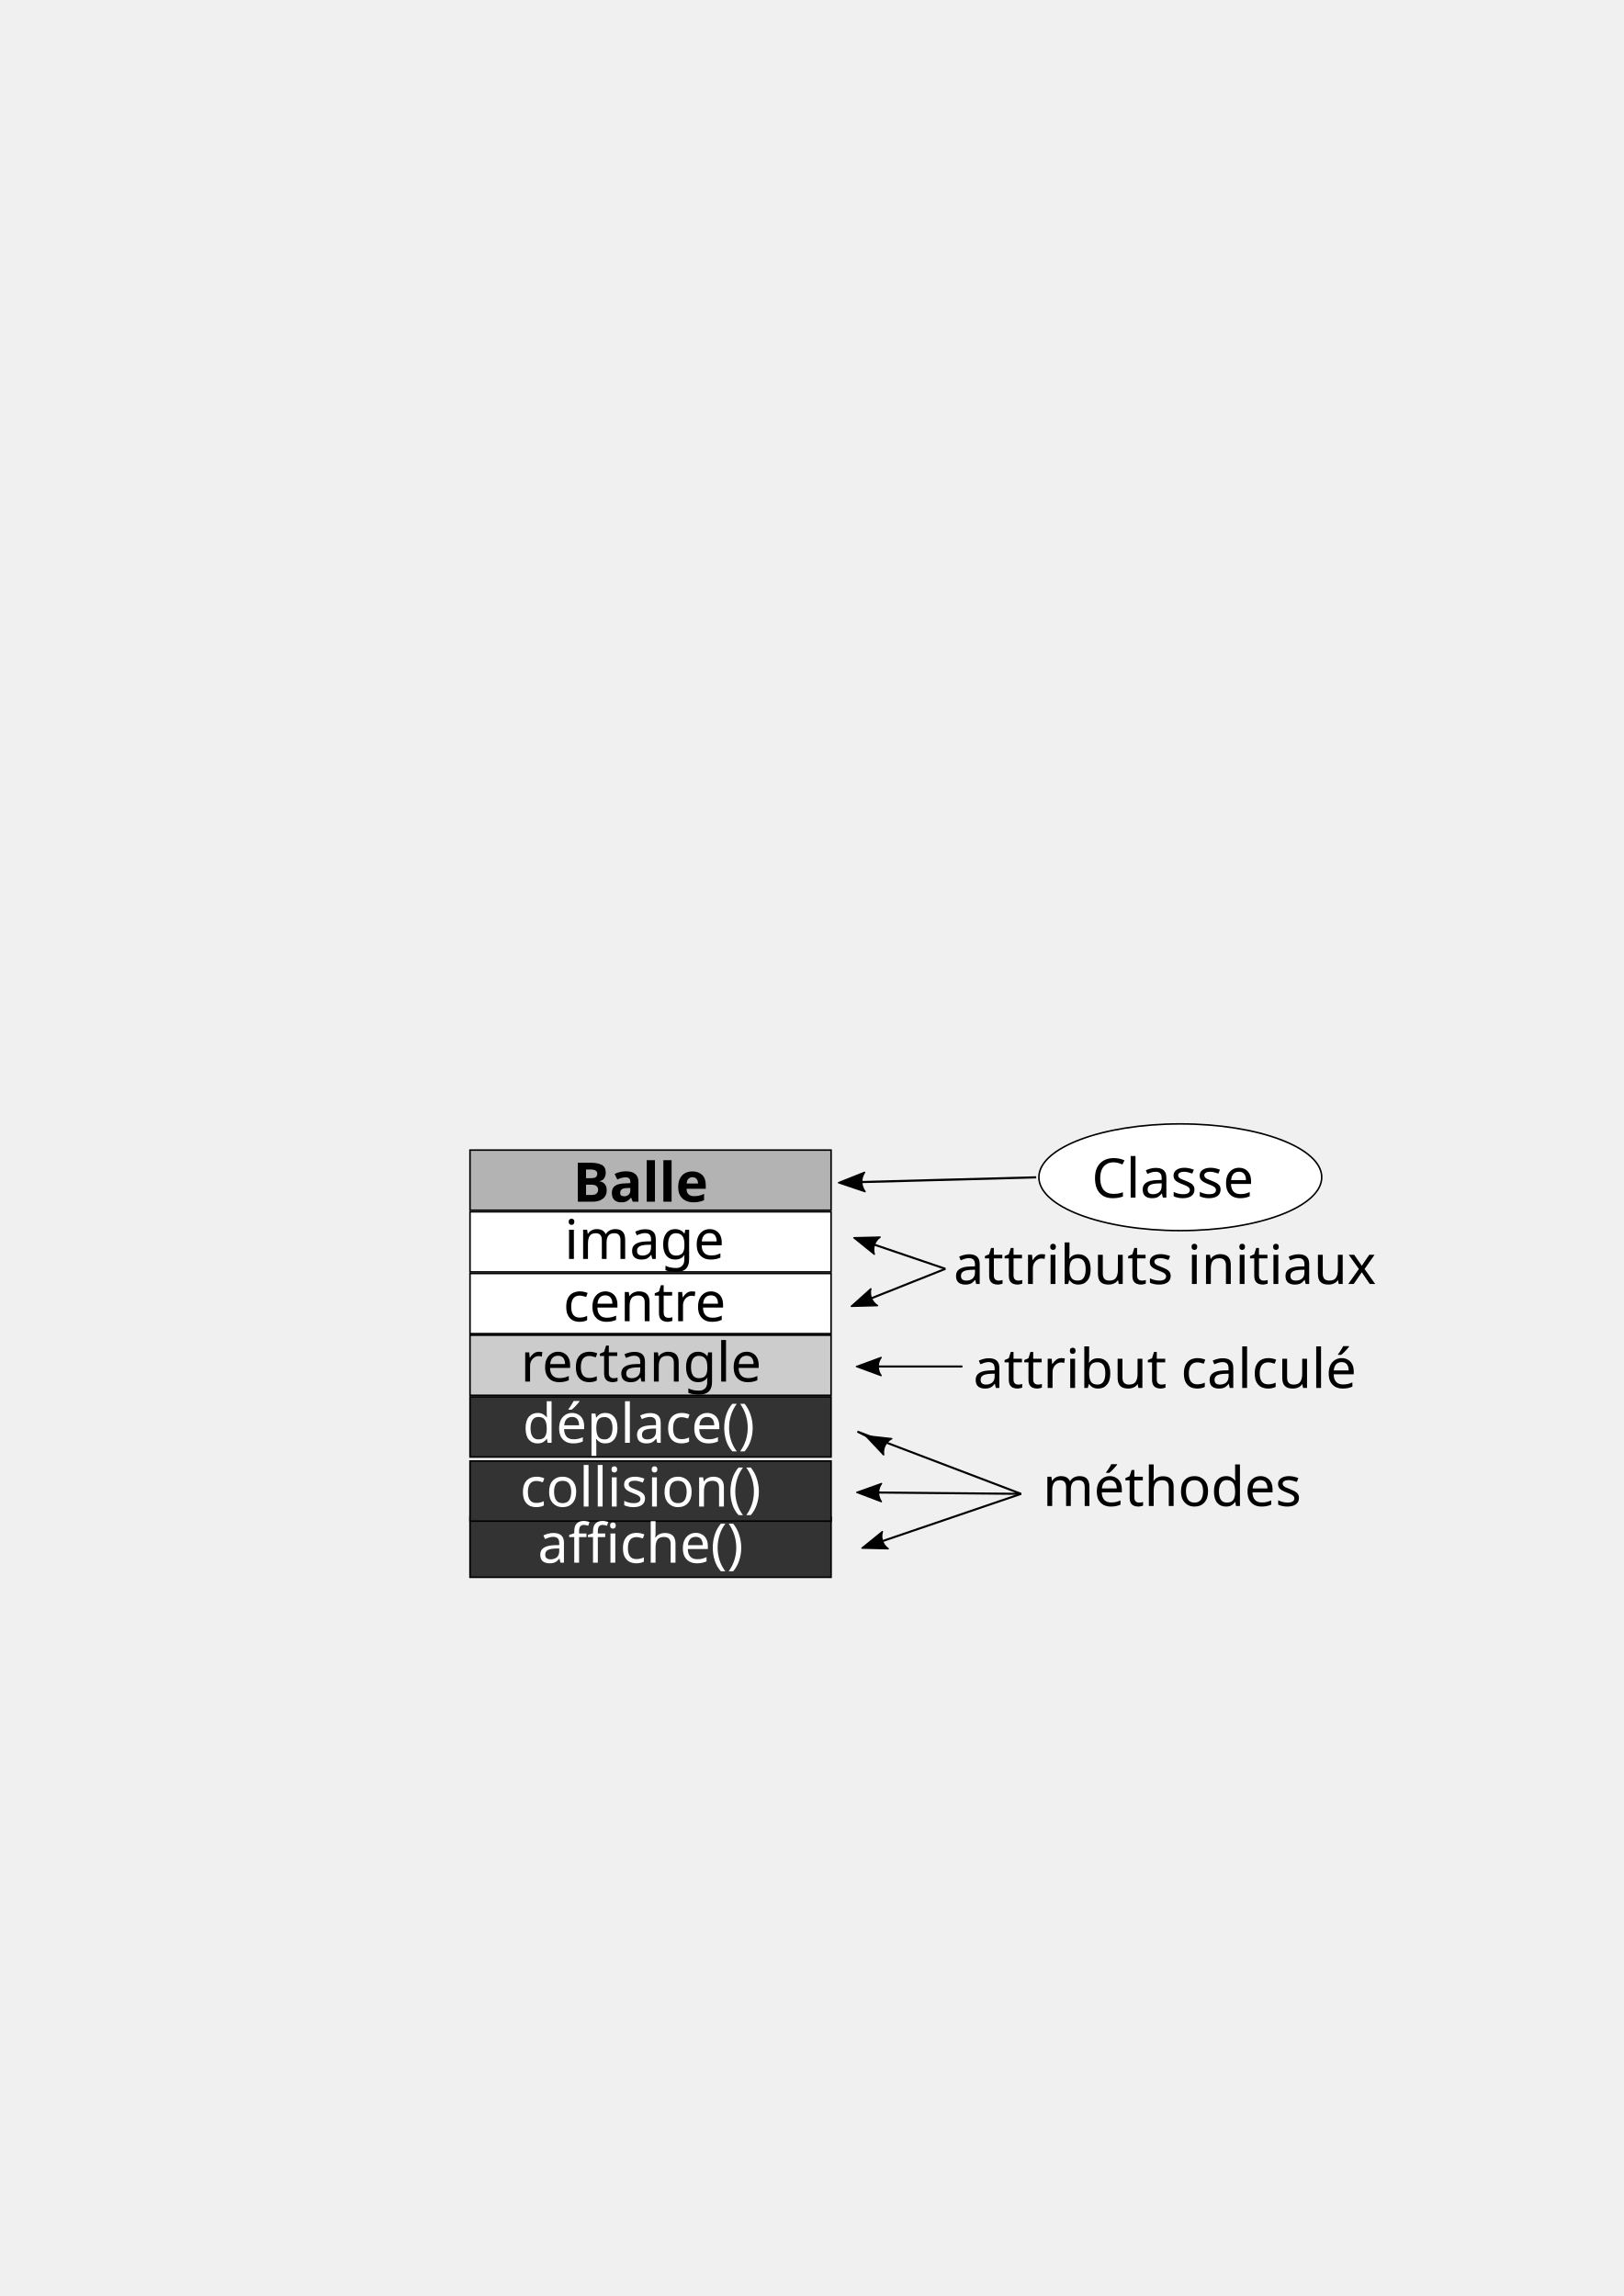
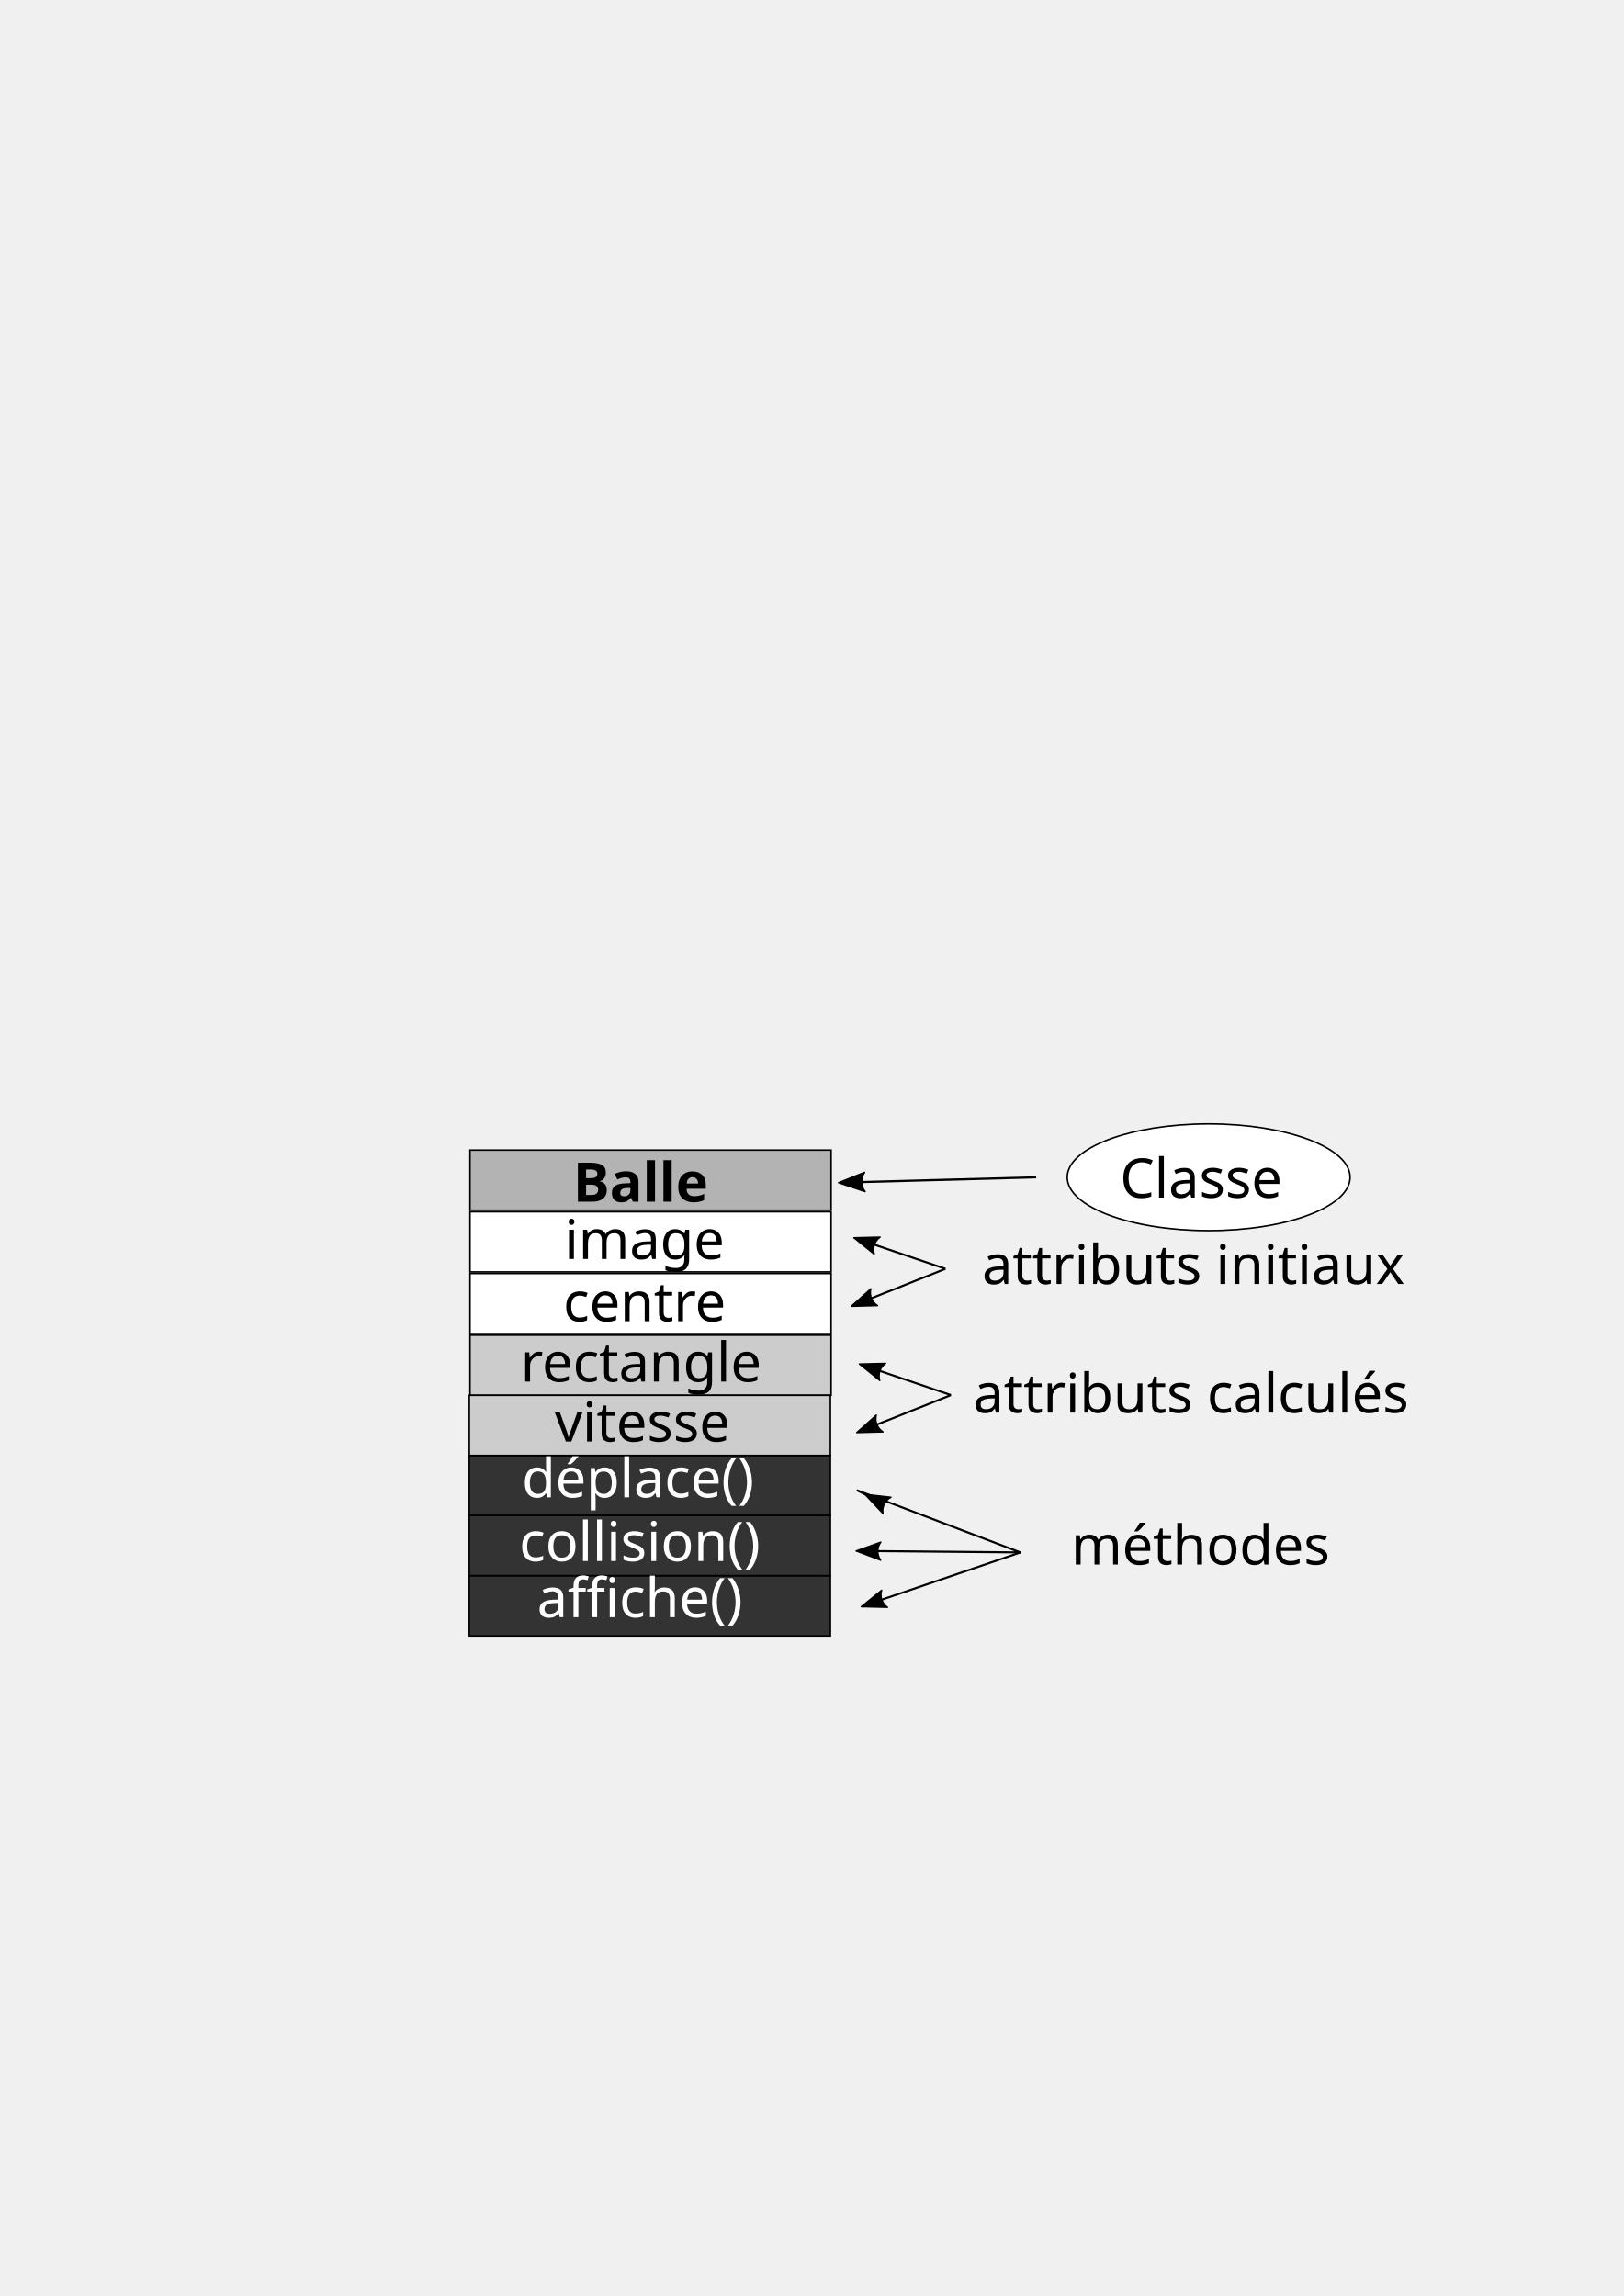
<svg xmlns="http://www.w3.org/2000/svg" width="210mm" height="297mm" viewBox="0 0 210 297" version="1.1" id="svg8">
  <defs id="defs2">
    <marker style="overflow:visible" id="marker13415" refX="0.0" refY="0.0" orient="auto">
      <path transform="scale(1.1) translate(1,0)" d="M 8.719,4.034 L -2.207,0.016 L 8.719,-4.002 C 6.973,-1.63 6.983,1.616 8.719,4.034 z " style="fill-rule:evenodd;stroke-width:0.625;stroke-linejoin:round;stroke:#000000;stroke-opacity:1;fill:#000000;fill-opacity:1" id="path13413" />
    </marker>
    <marker orient="auto" refY="0.0" refX="0.0" id="marker13295" style="overflow:visible">
      <path id="path13293" style="fill-rule:evenodd;stroke-width:0.625;stroke-linejoin:round;stroke:#000000;stroke-opacity:1;fill:#000000;fill-opacity:1" d="M 8.719,4.034 L -2.207,0.016 L 8.719,-4.002 C 6.973,-1.63 6.983,1.616 8.719,4.034 z " transform="scale(1.1) translate(1,0)" />
    </marker>
    <marker style="overflow:visible;" id="marker12451" refX="0.0" refY="0.0" orient="auto">
      <path transform="scale(1.1) rotate(180) translate(1,0)" d="M 8.719,4.034 L -2.207,0.016 L 8.719,-4.002 C 6.973,-1.63 6.983,1.616 8.719,4.034 z " style="fill-rule:evenodd;stroke-width:0.625;stroke-linejoin:round;stroke:#000000;stroke-opacity:1;fill:#000000;fill-opacity:1" id="path12449" />
    </marker>
    <marker orient="auto" refY="0.0" refX="0.0" id="Arrow1Lend" style="overflow:visible;">
      <path id="path8668" d="M 0.0,0.0 L 5.0,-5.0 L -12.5,0.0 L 5.0,5.0 L 0.0,0.0 z " style="fill-rule:evenodd;stroke:#000000;stroke-width:1pt;stroke-opacity:1;fill:#000000;fill-opacity:1" transform="scale(0.8) rotate(180) translate(12.5,0)" />
    </marker>
    <marker orient="auto" refY="0.0" refX="0.0" id="marker9357" style="overflow:visible">
      <path id="path9355" style="fill-rule:evenodd;stroke-width:0.625;stroke-linejoin:round;stroke:#000000;stroke-opacity:1;fill:#000000;fill-opacity:1" d="M 8.719,4.034 L -2.207,0.016 L 8.719,-4.002 C 6.973,-1.63 6.983,1.616 8.719,4.034 z " transform="scale(1.1) translate(1,0)" />
    </marker>
    <marker orient="auto" refY="0.0" refX="0.0" id="Arrow2Lstart" style="overflow:visible">
      <path id="path8683" style="fill-rule:evenodd;stroke-width:0.625;stroke-linejoin:round;stroke:#000000;stroke-opacity:1;fill:#000000;fill-opacity:1" d="M 8.719,4.034 L -2.207,0.016 L 8.719,-4.002 C 6.973,-1.63 6.983,1.616 8.719,4.034 z " transform="scale(1.1) translate(1,0)" />
    </marker>
    <marker orient="auto" refY="0.0" refX="0.0" id="marker9085" style="overflow:visible;">
      <path id="path9083" style="fill-rule:evenodd;stroke-width:0.625;stroke-linejoin:round;stroke:#000000;stroke-opacity:1;fill:#000000;fill-opacity:1" d="M 8.719,4.034 L -2.207,0.016 L 8.719,-4.002 C 6.973,-1.63 6.983,1.616 8.719,4.034 z " transform="scale(1.1) rotate(180) translate(1,0)" />
    </marker>
    <marker orient="auto" refY="0.0" refX="0.0" id="marker9053" style="overflow:visible;">
      <path id="path9051" style="fill-rule:evenodd;stroke-width:0.625;stroke-linejoin:round;stroke:#000000;stroke-opacity:1;fill:#000000;fill-opacity:1" d="M 8.719,4.034 L -2.207,0.016 L 8.719,-4.002 C 6.973,-1.63 6.983,1.616 8.719,4.034 z " transform="scale(1.1) rotate(180) translate(1,0)" />
    </marker>
    <marker orient="auto" refY="0.0" refX="0.0" id="Arrow2Lend" style="overflow:visible;">
      <path id="path8686" style="fill-rule:evenodd;stroke-width:0.625;stroke-linejoin:round;stroke:#000000;stroke-opacity:1;fill:#000000;fill-opacity:1" d="M 8.719,4.034 L -2.207,0.016 L 8.719,-4.002 C 6.973,-1.63 6.983,1.616 8.719,4.034 z " transform="scale(1.1) rotate(180) translate(1,0)" />
    </marker>
    <marker orient="auto" refY="0" refX="0" id="marker9085-6" style="overflow:visible">
      <path id="path9083-1" style="fill:#000000;fill-opacity:1;fill-rule:evenodd;stroke:#000000;stroke-width:0.625;stroke-linejoin:round;stroke-opacity:1" d="M 8.719,4.034 -2.207,0.016 8.719,-4.002 c -1.745,2.372 -1.735,5.617 -6e-7,8.035 z" transform="matrix(-1.1,0,0,-1.1,-1.1,0)" />
    </marker>
    <marker orient="auto" refY="0" refX="0" id="marker9085-6-7" style="overflow:visible">
      <path id="path9083-1-9" style="fill:#000000;fill-opacity:1;fill-rule:evenodd;stroke:#000000;stroke-width:0.625;stroke-linejoin:round;stroke-opacity:1" d="M 8.719,4.034 -2.207,0.016 8.719,-4.002 c -1.745,2.372 -1.735,5.617 -6e-7,8.035 z" transform="matrix(-1.1,0,0,-1.1,-1.1,0)" />
    </marker>
    <marker orient="auto" refY="0" refX="0" id="marker9085-6-0" style="overflow:visible">
      <path id="path9083-1-2" style="fill:#000000;fill-opacity:1;fill-rule:evenodd;stroke:#000000;stroke-width:0.625;stroke-linejoin:round;stroke-opacity:1" d="M 8.719,4.034 -2.207,0.016 8.719,-4.002 c -1.745,2.372 -1.735,5.617 -6e-7,8.035 z" transform="matrix(-1.1,0,0,-1.1,-1.1,0)" />
    </marker>
+     <marker orient="auto" refY="0" refX="0" id="marker9085-6-8" style="overflow:visible">
+       <path id="path9083-1-5" style="fill:#000000;fill-opacity:1;fill-rule:evenodd;stroke:#000000;stroke-width:0.625;stroke-linejoin:round;stroke-opacity:1" d="M 8.719,4.034 -2.207,0.016 8.719,-4.002 c -1.745,2.372 -1.735,5.617 -6e-7,8.035 z" transform="matrix(-1.1,0,0,-1.1,-1.1,0)" />
+     </marker>
+     <marker orient="auto" refY="0" refX="0" id="marker9085-6-0-0" style="overflow:visible">
+       <path id="path9083-1-2-3" style="fill:#000000;fill-opacity:1;fill-rule:evenodd;stroke:#000000;stroke-width:0.625;stroke-linejoin:round;stroke-opacity:1" d="M 8.719,4.034 -2.207,0.016 8.719,-4.002 c -1.745,2.372 -1.735,5.617 -6e-7,8.035 z" transform="matrix(-1.1,0,0,-1.1,-1.1,0)" />
+     </marker>
  </defs>
  <g id="layer1">
    <rect style="fill:#b3b3b3;stroke:#000000;stroke-width:0.201;stroke-miterlimit:4;stroke-dasharray:none" id="rect8450" width="46.699" height="7.78" x="60.788" y="148.77" />
    <rect y="156.751" x="60.788" height="7.78" width="46.699" id="rect8452" style="fill:#ffffff;stroke:#000000;stroke-width:0.201;stroke-miterlimit:4;stroke-dasharray:none" />
    <rect y="164.732" x="60.788" height="7.78" width="46.699" id="rect8452-3" style="fill:#ffffff;stroke:#000000;stroke-width:0.201;stroke-miterlimit:4;stroke-dasharray:none" />
    <rect y="172.713" x="60.788" height="7.78" width="46.699" id="rect8452-3-6" style="fill:#cccccc;stroke:#000000;stroke-width:0.201;stroke-miterlimit:4;stroke-dasharray:none" ry="0" />
-     <rect y="180.693" x="60.788" height="7.78" width="46.699" id="rect8452-3-6-7" style="fill:#333333;stroke:#000000;stroke-width:0.201;stroke-miterlimit:4;stroke-dasharray:none" />
-     <text xml:space="preserve" style="font-style:normal;font-weight:normal;font-size:7.056px;line-height:1.25;font-family:sans-serif;letter-spacing:0px;word-spacing:0px;fill:#000000;fill-opacity:1;stroke:none;stroke-width:0.265" x="74.095" y="155.451" id="text8507">
-       <tspan id="tspan8505" x="74.095" y="155.451" style="font-style:normal;font-variant:normal;font-weight:bold;font-stretch:normal;font-family:sans-serif;-inkscape-font-specification:'sans-serif Bold';stroke-width:0.265">Balle</tspan>
+     <rect y="188.27" x="60.696" height="7.78" width="46.699" id="rect8452-3-6-7" style="fill:#333333;stroke:#000000;stroke-width:0.201;stroke-miterlimit:4;stroke-dasharray:none" />
+     <text xml:space="preserve" style="font-style:normal;font-weight:normal;font-size:7.056px;line-height:1.25;font-family:sans-serif;letter-spacing:0px;word-spacing:0px;fill:#000000;fill-opacity:1;stroke:none;stroke-width:0.265" x="74.102" y="155.451" id="text8507">
+       <tspan id="tspan8505" x="74.102" y="155.451" style="font-style:normal;font-variant:normal;font-weight:bold;font-stretch:normal;font-family:sans-serif;-inkscape-font-specification:'sans-serif Bold';stroke-width:0.265">Balle</tspan>
    </text>
    <text xml:space="preserve" style="font-style:normal;font-weight:normal;font-size:7.056px;line-height:1.25;font-family:sans-serif;letter-spacing:0px;word-spacing:0px;fill:#000000;fill-opacity:1;stroke:none;stroke-width:0.265" x="73.003" y="162.853" id="text8507-5">
      <tspan id="tspan8505-3" x="73.003" y="162.853" style="stroke-width:0.265">image</tspan>
    </text>
-     <text xml:space="preserve" style="font-style:normal;font-weight:normal;font-size:7.056px;line-height:1.25;font-family:sans-serif;letter-spacing:0px;word-spacing:0px;fill:#000000;fill-opacity:1;stroke:none;stroke-width:0.265" x="67.337" y="178.715" id="text8507-56">
-       <tspan id="tspan8505-2" x="67.337" y="178.715" style="stroke-width:0.265">rectangle</tspan>
-     </text>
    <text xml:space="preserve" style="font-style:normal;font-weight:normal;font-size:7.056px;line-height:1.25;font-family:sans-serif;letter-spacing:0px;word-spacing:0px;fill:#000000;fill-opacity:1;stroke:none;stroke-width:0.265" x="72.844" y="170.907" id="text8507-9">
      <tspan id="tspan8505-1" x="72.844" y="170.907" style="stroke-width:0.265">centre</tspan>
    </text>
-     <text xml:space="preserve" style="font-style:normal;font-weight:normal;font-size:7.056px;line-height:1.25;font-family:sans-serif;letter-spacing:0px;word-spacing:0px;fill:#000000;fill-opacity:1;stroke:none;stroke-width:0.265" x="70.243" y="187.579" id="text8507-2">
-       <tspan id="tspan8505-7" x="70.243" y="193.821" style="stroke-width:0.265" />
-     </text>
-     <g id="g8659" transform="translate(7.132246,14.95471)">
+     <text xml:space="preserve" style="font-style:normal;font-weight:normal;font-size:7.056px;line-height:1.25;font-family:sans-serif;letter-spacing:0px;word-spacing:0px;fill:#000000;fill-opacity:1;stroke:none;stroke-width:0.265" x="70.243" y="187.579" id="text8507-2" />
+     <g id="g8659" transform="translate(10.8013,14.95471)">
      <ellipse ry="6.902" rx="18.291" cy="137.33" cx="145.521" id="path8654" style="fill:#ffffff;stroke:#000000;stroke-width:0.2;stroke-miterlimit:4;stroke-dasharray:none" />
      <text id="text8634" y="139.96" x="134.052" style="font-style:normal;font-weight:normal;font-size:7.056px;line-height:1.25;font-family:sans-serif;letter-spacing:0px;word-spacing:0px;fill:#000000;fill-opacity:1;stroke:none;stroke-width:0.265" xml:space="preserve">
        <tspan style="stroke-width:0.265" y="139.96" x="134.052" id="tspan8632">Classe</tspan>
      </text>
    </g>
-     <text xml:space="preserve" style="font-style:normal;font-weight:normal;font-size:7.056px;line-height:1.25;font-family:sans-serif;letter-spacing:0px;word-spacing:0px;fill:#000000;fill-opacity:1;stroke:none;stroke-width:0.265" x="123.315" y="166.089" id="text8638">
-       <tspan x="123.315" y="166.089" style="stroke-width:0.265" id="tspan8640">attributs initiaux</tspan>
+     <text xml:space="preserve" style="font-style:normal;font-weight:normal;font-size:7.056px;line-height:1.25;font-family:sans-serif;letter-spacing:0px;word-spacing:0px;fill:#000000;fill-opacity:1;stroke:none;stroke-width:0.265" x="127.004" y="166.089" id="text8638">
+       <tspan x="127.004" y="166.089" style="stroke-width:0.265" id="tspan8640">attributs initiaux</tspan>
    </text>
-     <text xml:space="preserve" style="font-style:normal;font-weight:normal;font-size:7.056px;line-height:1.25;font-family:sans-serif;letter-spacing:0px;word-spacing:0px;fill:#000000;fill-opacity:1;stroke:none;stroke-width:0.265" x="125.861" y="179.541" id="text8646">
-       <tspan id="tspan8644" x="125.861" y="179.541" style="stroke-width:0.265">attribut calculé</tspan>
-       <tspan x="125.861" y="188.36" style="stroke-width:0.265" id="tspan8652" />
+     <text xml:space="preserve" style="font-style:normal;font-weight:normal;font-size:7.056px;line-height:1.25;font-family:sans-serif;letter-spacing:0px;word-spacing:0px;fill:#000000;fill-opacity:1;stroke:none;stroke-width:0.265" x="125.861" y="182.731" id="text8646">
+       <tspan id="tspan8644" x="125.861" y="182.731" style="stroke-width:0.265">attributs calculés</tspan>
+       <tspan x="125.861" y="191.551" id="tspan8652" />
    </text>
-     <text xml:space="preserve" style="font-style:normal;font-weight:normal;font-size:7.056px;line-height:1.25;font-family:sans-serif;letter-spacing:0px;word-spacing:0px;fill:#000000;fill-opacity:1;stroke:none;stroke-width:0.265" x="134.868" y="194.804" id="text8650">
-       <tspan id="tspan8648" x="134.868" y="194.804" style="stroke-width:0.265">méthodes</tspan>
+     <text xml:space="preserve" style="font-style:normal;font-weight:normal;font-size:7.056px;line-height:1.25;font-family:sans-serif;letter-spacing:0px;word-spacing:0px;fill:#000000;fill-opacity:1;stroke:none;stroke-width:0.265" x="138.542" y="202.38" id="text8650">
+       <tspan id="tspan8648" x="138.542" y="202.38" style="stroke-width:0.265">méthodes</tspan>
    </text>
    <path style="fill:none;stroke:#000000;stroke-width:0.282;stroke-linecap:butt;stroke-linejoin:miter;stroke-miterlimit:4;stroke-dasharray:none;stroke-opacity:1;marker-end:url(#Arrow2Lend)" d="m 134.014,152.294 -25.178,0.679" id="path8663" />
-     <path style="fill:none;stroke:#000000;stroke-width:0.265px;stroke-linecap:butt;stroke-linejoin:miter;stroke-opacity:1;marker-end:url(#marker9085)" d="M 124.469,176.764 H 111.125" id="path9081" />
-     <path style="fill:none;stroke:#000000;stroke-width:0.265px;stroke-linecap:butt;stroke-linejoin:miter;stroke-opacity:1;marker-end:url(#marker13295);marker-start:url(#marker9357)" d="m 111.168,193.046 20.893,0.192 -21.167,-8.053 1.38,0.69" id="path9255" />
+     <path style="fill:none;stroke:#000000;stroke-width:0.265px;stroke-linecap:butt;stroke-linejoin:miter;stroke-opacity:1;marker-start:url(#marker9357);marker-end:url(#marker13295)" d="m 111.076,200.622 20.893,0.192 -21.167,-8.053 1.38,0.69" id="path9255" />
    <path style="fill:none;stroke:#000000;stroke-width:0.265px;stroke-linecap:butt;stroke-linejoin:miter;stroke-opacity:1;marker-end:url(#marker9085-6)" d="m 122.275,164.129 -11.504,-3.911" id="path9081-8" />
    <path style="fill:none;stroke:#000000;stroke-width:0.265px;stroke-linecap:butt;stroke-linejoin:miter;stroke-opacity:1;marker-end:url(#marker9085-6-0)" d="m 122.275,164.129 -11.849,4.716" id="path9081-8-3" />
-     <rect y="196.252" x="60.788" height="7.78" width="46.699" id="rect8452-3-6-7-0-5" style="fill:#333333;stroke:#000000;stroke-width:0.201;stroke-miterlimit:4;stroke-dasharray:none" />
-     <g id="g12023">
+     <rect y="203.829" x="60.696" height="7.78" width="46.699" id="rect8452-3-6-7-0-5" style="fill:#333333;stroke:#000000;stroke-width:0.201;stroke-miterlimit:4;stroke-dasharray:none" />
+     <g id="g12023" transform="translate(-0.09199524,7.047459)">
      <text id="text8507-56-6" y="186.631" x="67.587" style="font-style:normal;font-weight:normal;font-size:7.056px;line-height:1.25;font-family:sans-serif;letter-spacing:0px;word-spacing:0px;fill:#ffffff;fill-opacity:1;stroke:none;stroke-width:0.265" xml:space="preserve">
        <tspan style="fill:#ffffff;stroke-width:0.265" y="186.631" x="67.587" id="tspan8505-2-0">déplace()</tspan>
      </text>
      <g transform="translate(2.399087e-6,0.3130301)" id="g11982">
        <rect y="188.674" x="60.788" height="7.78" width="46.699" id="rect8452-3-6-7-0" style="fill:#333333;stroke:#000000;stroke-width:0.201;stroke-miterlimit:4;stroke-dasharray:none" />
        <text xml:space="preserve" style="font-style:normal;font-weight:normal;font-size:7.056px;line-height:1.25;font-family:sans-serif;letter-spacing:0px;word-spacing:0px;fill:#ffffff;fill-opacity:1;stroke:none;stroke-width:0.265" x="67.243" y="194.568" id="text8507-56-6-6">
          <tspan id="tspan8505-2-0-2" x="67.243" y="194.568" style="fill:#ffffff;stroke-width:0.265">collision()</tspan>
        </text>
      </g>
      <text id="text8507-56-6-6-9" y="202.146" x="69.548" style="font-style:normal;font-weight:normal;font-size:7.056px;line-height:1.25;font-family:sans-serif;letter-spacing:0px;word-spacing:0px;fill:#ffffff;fill-opacity:1;stroke:none;stroke-width:0.265" xml:space="preserve">
        <tspan id="tspan12011" style="fill:#ffffff;stroke-width:0.265" y="202.146" x="69.548">affiche()</tspan>
      </text>
    </g>
-     <path style="fill:none;stroke:#000000;stroke-width:0.265px;stroke-linecap:butt;stroke-linejoin:miter;stroke-opacity:1;marker-start:url(#marker13415)" d="m 111.815,200.139 20.246,-6.902 v 0" id="path13381" />
+     <path style="fill:none;stroke:#000000;stroke-width:0.265px;stroke-linecap:butt;stroke-linejoin:miter;stroke-opacity:1;marker-start:url(#marker13415)" d="m 111.723,207.716 20.246,-6.902 v 0" id="path13381" />
+     <rect y="180.49" x="60.696" height="7.78" width="46.699" id="rect8452-3-6-2" style="fill:#cccccc;stroke:#000000;stroke-width:0.201;stroke-miterlimit:4;stroke-dasharray:none" ry="0" />
+     <g id="g1071">
+       <text xml:space="preserve" style="font-style:normal;font-weight:normal;font-size:7.056px;line-height:1.25;font-family:sans-serif;letter-spacing:0px;word-spacing:0px;fill:#000000;fill-opacity:1;stroke:none;stroke-width:0.265" x="67.337" y="178.715" id="text8507-56">
+         <tspan id="tspan8505-2" x="67.337" y="178.715" style="stroke-width:0.265">rectangle</tspan>
+       </text>
+       <text xml:space="preserve" style="font-style:normal;font-weight:normal;font-size:7.056px;line-height:1.25;font-family:sans-serif;letter-spacing:0px;word-spacing:0px;fill:#000000;fill-opacity:1;stroke:none;stroke-width:0.265" x="71.751" y="186.465" id="text8507-56-0">
+         <tspan id="tspan8505-2-8" x="71.751" y="186.465" style="stroke-width:0.265">vitesse</tspan>
+       </text>
+     </g>
+     <path style="fill:none;stroke:#000000;stroke-width:0.265px;stroke-linecap:butt;stroke-linejoin:miter;stroke-opacity:1;marker-end:url(#marker9085-6-8)" d="m 122.985,180.463 -11.504,-3.911" id="path9081-8-4" />
+     <path style="fill:none;stroke:#000000;stroke-width:0.265px;stroke-linecap:butt;stroke-linejoin:miter;stroke-opacity:1;marker-end:url(#marker9085-6-0-0)" d="m 122.985,180.463 -11.849,4.716" id="path9081-8-3-1" />
  </g>
</svg>
